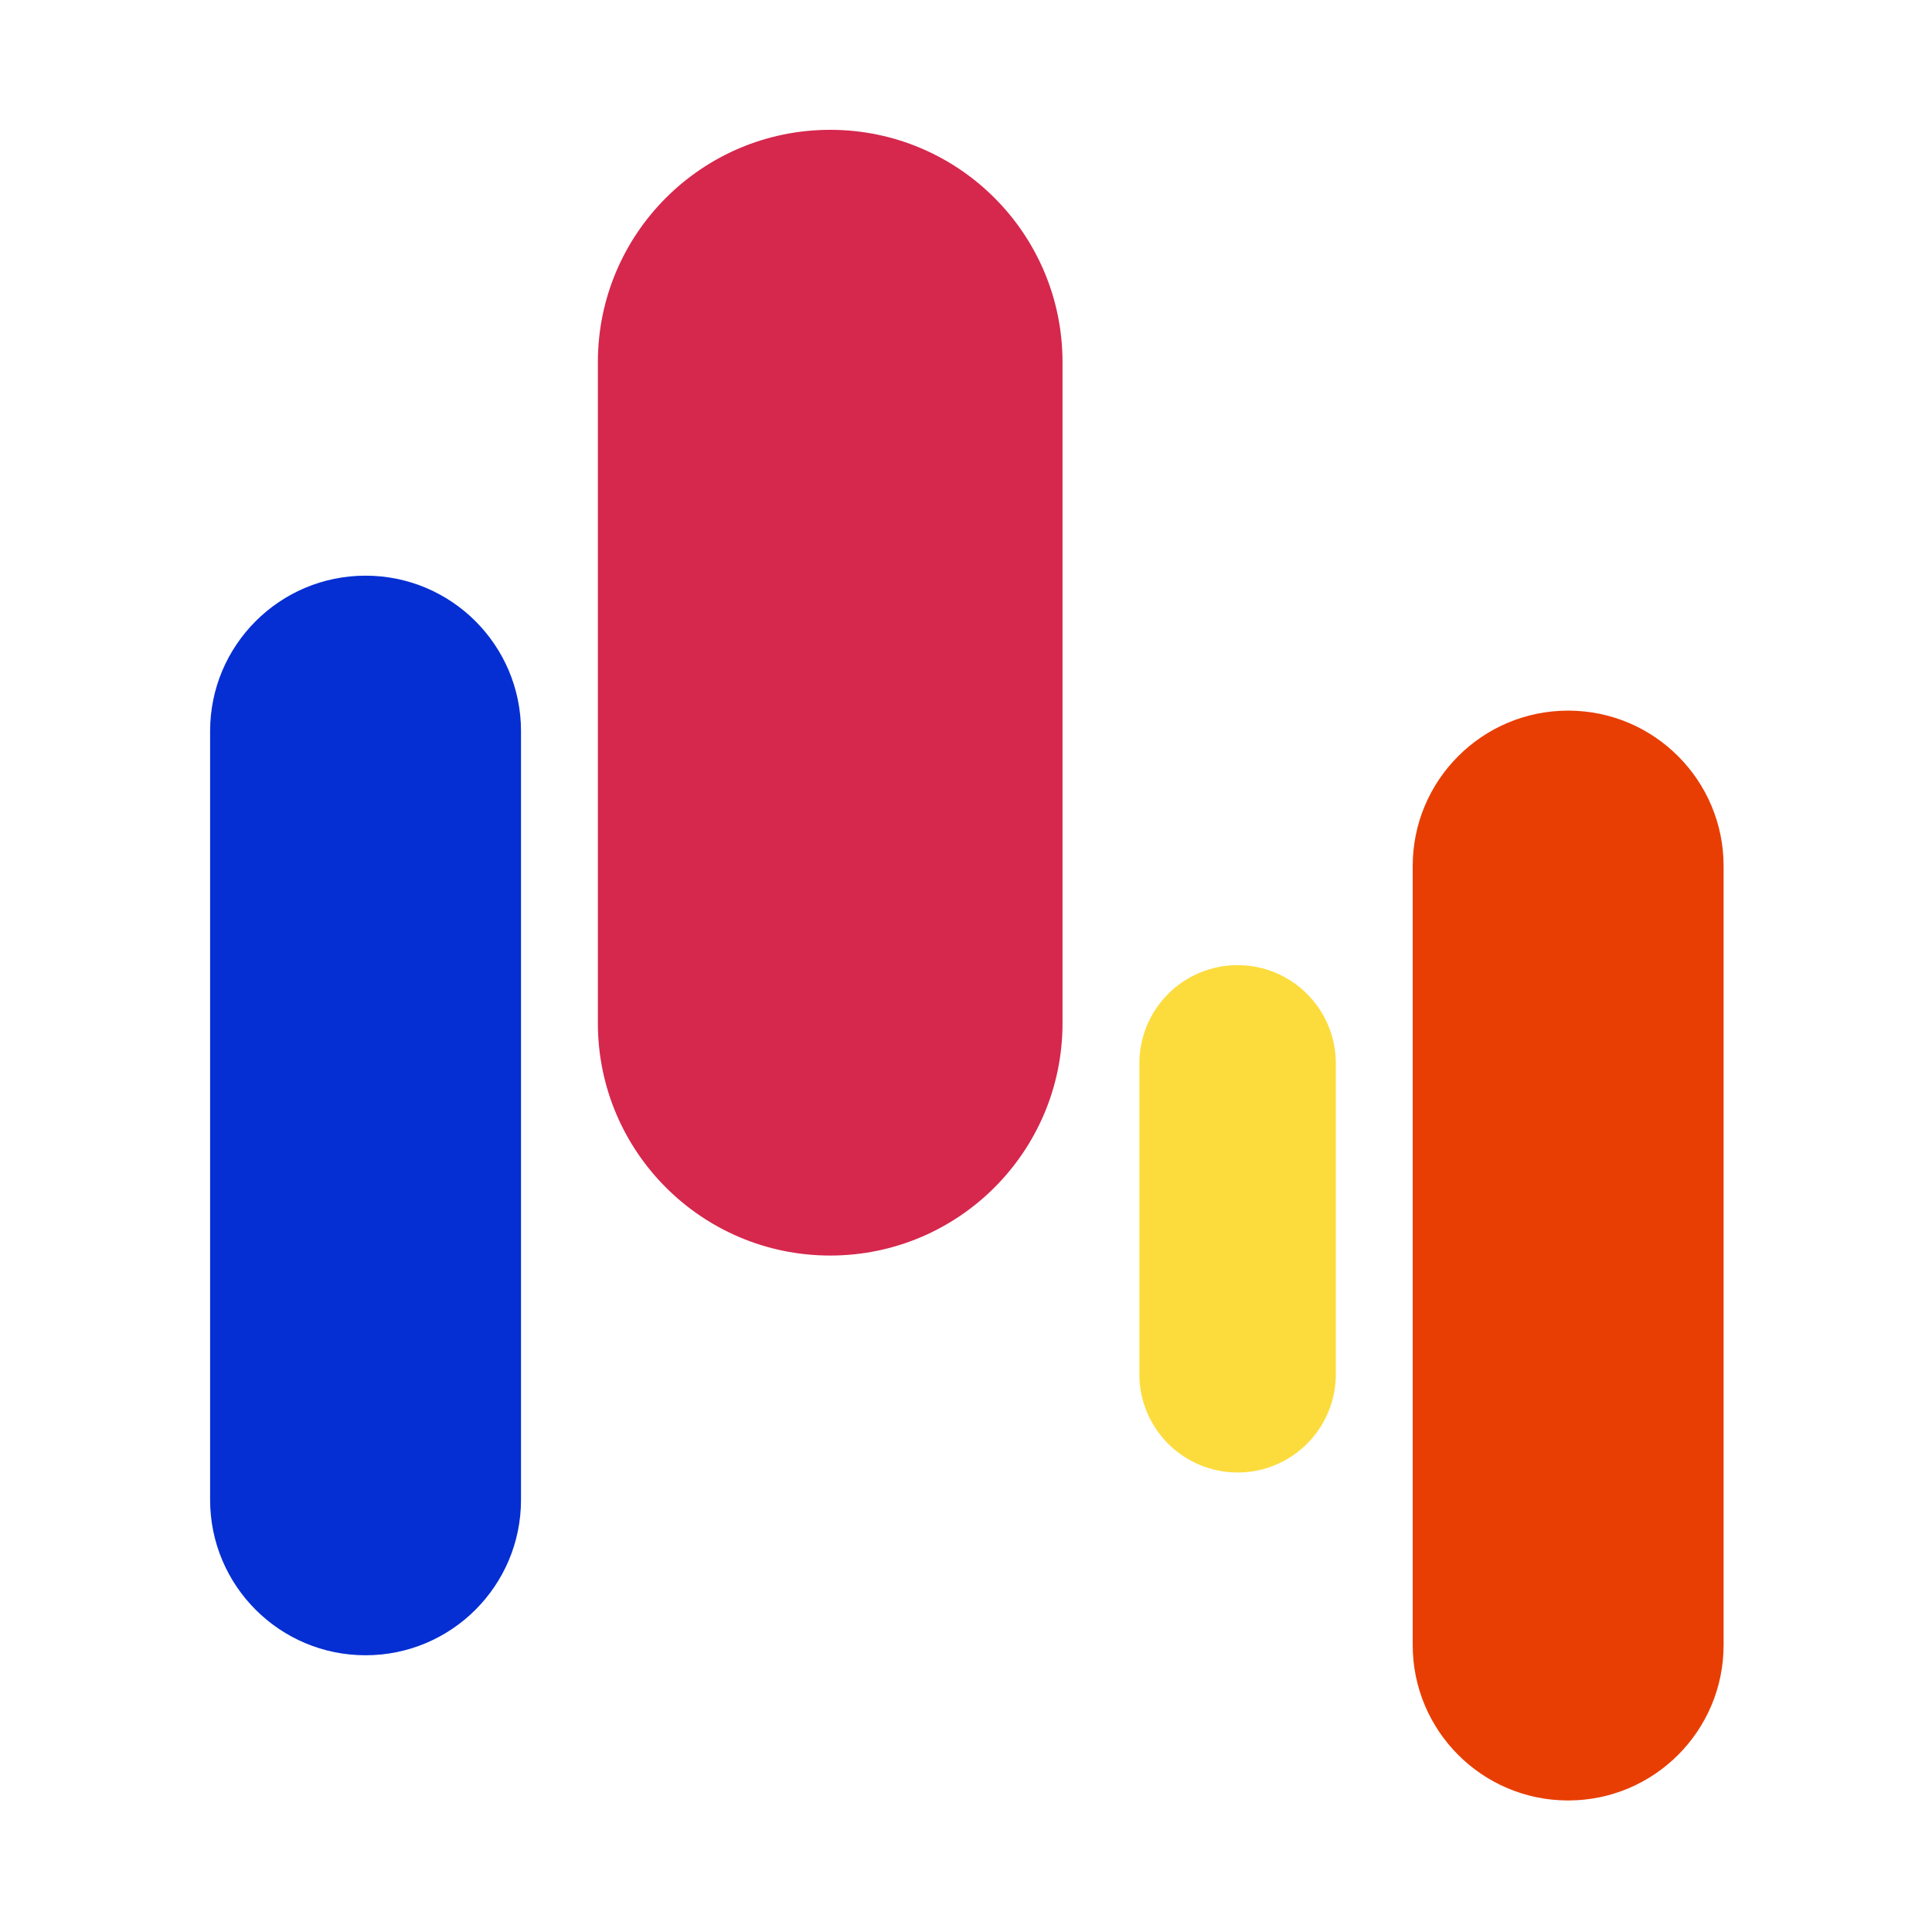
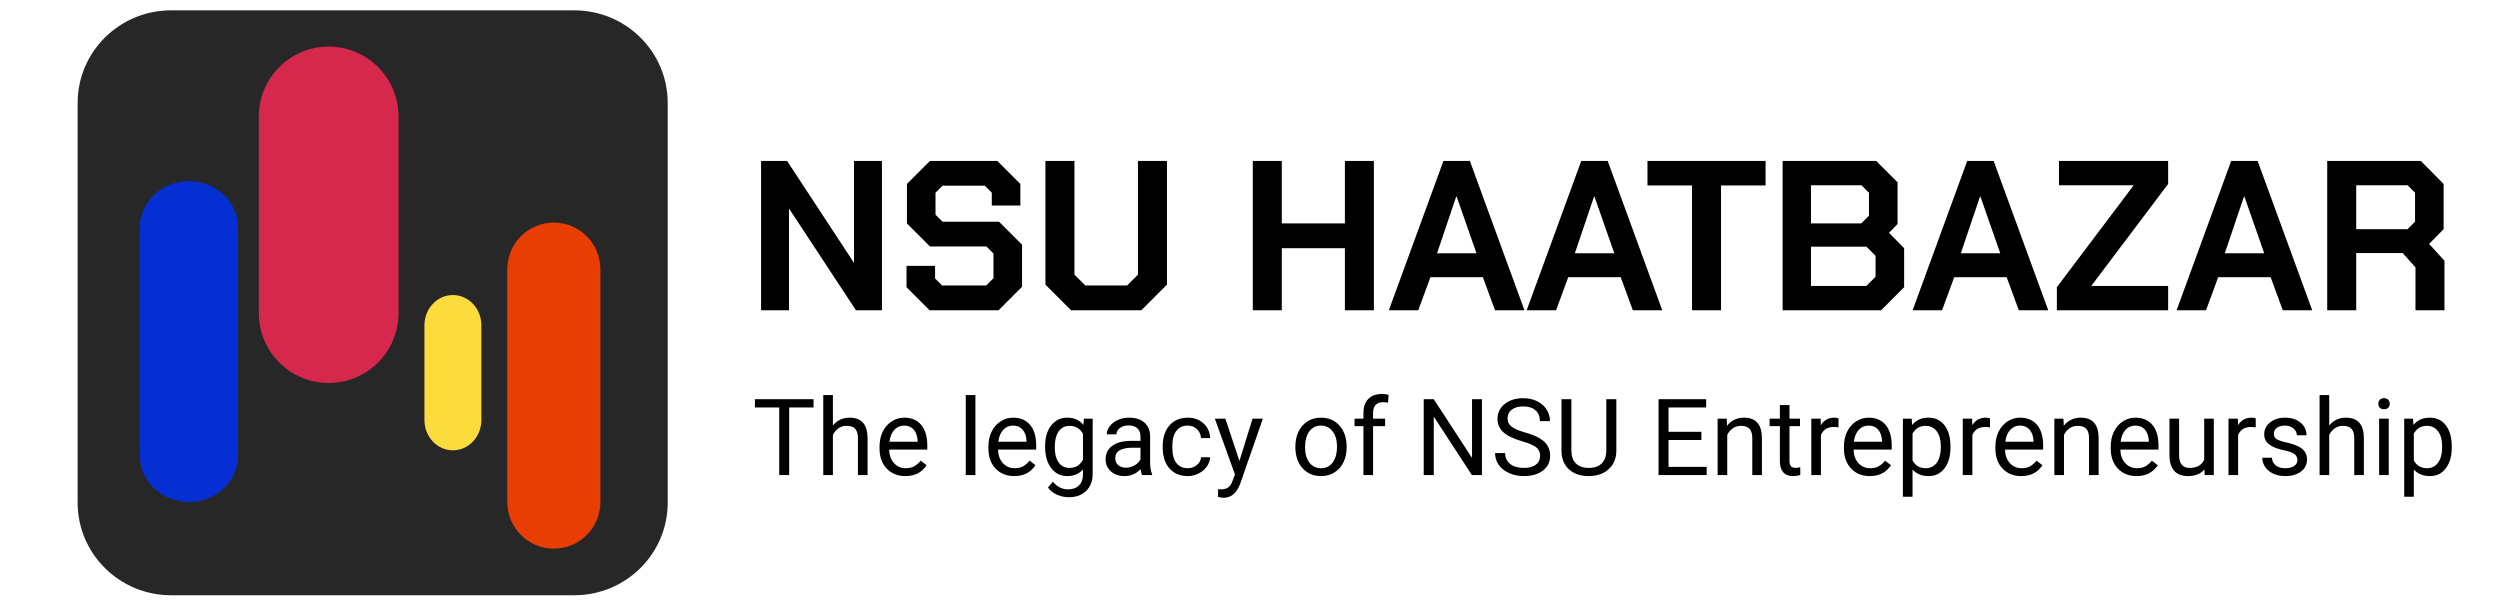
- <svg xmlns="http://www.w3.org/2000/svg" width="1131" height="1131" viewBox="0 0 1131 1131" fill="none">
-   <rect x="350" y="76" width="272" height="659" rx="136" fill="#D6274D" />
-   <rect x="123" y="337" width="182" height="632" rx="91" fill="#052FD3" />
-   <rect x="827" y="416" width="182" height="638" rx="91" fill="#E83E03" />
-   <rect x="667" y="565" width="115" height="297" rx="57.5" fill="#FCDC3D" />
+ <svg xmlns="http://www.w3.org/2000/svg" width="483" height="118" viewBox="0 0 483 118" fill="none">
+   <path d="M147.039 31.092H152.064L164.914 50.665H164.996V31.092H170.392V59.937H165.367L152.517 40.405H152.434V59.937H147.039V31.092ZM175.139 55.486V51.366H180.658V53.797L182.017 55.157H190.542L191.942 53.756V48.976L190.583 47.616H179.669L175.221 43.166V35.543L179.669 31.092H192.684L197.132 35.543V39.704H191.613V37.232L190.254 35.872H182.099L180.74 37.232V41.476L182.099 42.836H193.013L197.461 47.286V55.404L192.931 59.937H179.587L175.139 55.486ZM201.98 54.992V31.092H207.582V53.055L209.682 55.157H217.755L219.855 53.055V31.092H225.456V54.992L220.514 59.937H206.923L201.98 54.992ZM242.041 31.092H247.643V43.166H259.834V31.092H265.435V59.937H259.834V47.946H247.643V59.937H242.041V31.092ZM278.871 31.092H283.978L294.522 59.937H288.838L286.49 53.55H276.359L274.011 59.937H268.327L278.871 31.092ZM285.255 48.935L281.424 37.974H281.342L277.635 48.935H285.255ZM305.498 31.092H310.605L321.148 59.937H315.465L313.117 53.55H302.985L300.638 59.937H294.954L305.498 31.092ZM311.882 48.935L308.051 37.974H307.969L304.262 48.935H311.882ZM326.899 35.831H318.292V31.092H341.109V35.831H332.501V59.937H326.899V35.831ZM344.402 31.092H362.482L366.601 35.213V43.289L364.953 44.979L367.878 47.946V55.486L363.43 59.937H344.402V31.092ZM359.599 43.166L361.082 41.682V37.232L359.641 35.79H349.879V43.166H359.599ZM360.588 55.239L362.359 53.467V49.429L360.588 47.657H349.879V55.239H360.588ZM380.067 31.092H385.174L395.718 59.937H390.034L387.686 53.55H377.555L375.207 59.937H369.523L380.067 31.092ZM386.451 48.935L382.62 37.974H382.538L378.831 48.935H386.451ZM397.384 55.486L412.17 35.872V35.79H397.796V31.092H418.883V35.543L404.097 55.157V55.239H418.883V59.937H397.384V55.486ZM431.066 31.092H436.174L446.717 59.937H441.033L438.686 53.55H428.554L426.207 59.937H420.523L431.066 31.092ZM437.45 48.935L433.62 37.974H433.538L429.831 48.935H437.45ZM472.271 50.377V59.937H466.67V51.654L464.199 48.893H455.22V59.937H449.619V31.092H467.7L472.106 35.543V44.278L469.306 47.122L472.271 50.377ZM455.22 44.278H465.146L466.588 42.836V37.232L465.146 35.79H455.22V44.278Z" fill="black" />
+   <path d="M157.176 78.72H152.47V91.778H150.549V78.72H145.854V77.13H157.176V78.72ZM160.916 82.211C161.741 81.198 162.813 80.692 164.134 80.692C166.433 80.692 167.593 81.989 167.613 84.585V91.778H165.753V84.575C165.746 83.79 165.565 83.21 165.21 82.835C164.861 82.459 164.315 82.271 163.571 82.271C162.967 82.271 162.438 82.432 161.982 82.754C161.526 83.076 161.171 83.498 160.916 84.022V91.778H159.056V76.326H160.916V82.211ZM174.913 91.979C173.438 91.979 172.238 91.496 171.313 90.531C170.388 89.558 169.926 88.26 169.926 86.637V86.295C169.926 85.215 170.13 84.253 170.539 83.408C170.955 82.556 171.531 81.892 172.268 81.416C173.013 80.933 173.817 80.692 174.682 80.692C176.096 80.692 177.196 81.158 177.98 82.09C178.764 83.022 179.156 84.357 179.156 86.094V86.869H171.786C171.813 87.942 172.124 88.81 172.721 89.474C173.324 90.131 174.088 90.46 175.013 90.46C175.671 90.46 176.227 90.326 176.683 90.058C177.138 89.789 177.537 89.434 177.879 88.991L179.015 89.877C178.104 91.278 176.736 91.979 174.913 91.979ZM174.682 82.221C173.931 82.221 173.301 82.496 172.791 83.046C172.282 83.589 171.967 84.353 171.846 85.339H177.296V85.199C177.242 84.253 176.988 83.522 176.532 83.005C176.076 82.482 175.459 82.221 174.682 82.221ZM188.448 91.778H186.587V76.326H188.448V91.778ZM195.948 91.979C194.474 91.979 193.274 91.496 192.349 90.531C191.423 89.558 190.96 88.26 190.96 86.637V86.295C190.96 85.215 191.166 84.253 191.574 83.408C191.99 82.556 192.567 81.892 193.304 81.416C194.047 80.933 194.852 80.692 195.717 80.692C197.131 80.692 198.231 81.158 199.016 82.09C199.8 83.022 200.192 84.357 200.192 86.094V86.869H192.821C192.847 87.942 193.16 88.81 193.757 89.474C194.36 90.131 195.124 90.46 196.049 90.46C196.706 90.46 197.262 90.326 197.719 90.058C198.173 89.789 198.572 89.434 198.915 88.991L200.051 89.877C199.139 91.278 197.771 91.979 195.948 91.979ZM195.717 82.221C194.967 82.221 194.336 82.496 193.826 83.046C193.317 83.589 193.003 84.353 192.881 85.339H198.331V85.199C198.278 84.253 198.024 83.522 197.567 83.005C197.112 82.482 196.494 82.221 195.717 82.221ZM201.912 86.245C201.912 84.548 202.303 83.2 203.088 82.201C203.872 81.195 204.911 80.692 206.205 80.692C207.532 80.692 208.567 81.161 209.312 82.1L209.402 80.893H211.102V91.516C211.102 92.925 210.683 94.035 209.844 94.846C209.013 95.658 207.893 96.064 206.486 96.064C205.701 96.064 204.934 95.896 204.183 95.561C203.432 95.225 202.859 94.766 202.464 94.182L203.43 93.066C204.228 94.052 205.203 94.545 206.356 94.545C207.261 94.545 207.965 94.29 208.466 93.78C208.977 93.27 209.232 92.553 209.232 91.627V90.691C208.487 91.55 207.472 91.979 206.184 91.979C204.911 91.979 203.878 91.466 203.088 90.44C202.303 89.414 201.912 88.015 201.912 86.245ZM203.782 86.456C203.782 87.683 204.033 88.649 204.535 89.353C205.038 90.051 205.742 90.4 206.647 90.4C207.82 90.4 208.682 89.867 209.232 88.8V83.83C208.661 82.791 207.807 82.271 206.667 82.271C205.763 82.271 205.055 82.623 204.546 83.327C204.037 84.032 203.782 85.075 203.782 86.456ZM220.633 91.778C220.526 91.563 220.44 91.181 220.373 90.631C219.508 91.53 218.474 91.979 217.276 91.979C216.204 91.979 215.322 91.677 214.631 91.074C213.948 90.463 213.605 89.692 213.605 88.76C213.605 87.626 214.034 86.748 214.893 86.124C215.758 85.494 216.971 85.178 218.532 85.178H220.343V84.323C220.343 83.673 220.148 83.156 219.759 82.774C219.371 82.385 218.796 82.191 218.04 82.191C217.376 82.191 216.82 82.358 216.37 82.694C215.921 83.029 215.696 83.435 215.696 83.911H213.826C213.826 83.368 214.017 82.845 214.399 82.341C214.788 81.832 215.311 81.429 215.968 81.134C216.632 80.839 217.359 80.692 218.151 80.692C219.403 80.692 220.386 81.007 221.097 81.637C221.807 82.261 222.176 83.123 222.202 84.223V89.233C222.202 90.232 222.329 91.027 222.584 91.617V91.778H220.633ZM217.548 90.359C218.13 90.359 218.682 90.209 219.206 89.907C219.729 89.605 220.107 89.213 220.343 88.73V86.496H218.884C216.604 86.496 215.466 87.164 215.466 88.498C215.466 89.082 215.661 89.538 216.048 89.867C216.438 90.195 216.937 90.359 217.548 90.359ZM229.482 90.46C230.147 90.46 230.725 90.259 231.222 89.856C231.718 89.454 231.993 88.951 232.047 88.347H233.807C233.773 88.971 233.558 89.565 233.163 90.128C232.768 90.691 232.238 91.141 231.573 91.476C230.916 91.811 230.22 91.979 229.482 91.979C228.002 91.979 226.822 91.486 225.942 90.5C225.072 89.508 224.635 88.153 224.635 86.436V86.124C224.635 85.064 224.83 84.122 225.22 83.297C225.607 82.472 226.165 81.832 226.888 81.376C227.62 80.92 228.481 80.692 229.473 80.692C230.692 80.692 231.705 81.057 232.51 81.788C233.32 82.519 233.753 83.468 233.807 84.635H232.047C231.993 83.931 231.725 83.354 231.242 82.905C230.767 82.449 230.177 82.221 229.473 82.221C228.528 82.221 227.794 82.563 227.27 83.247C226.755 83.924 226.496 84.907 226.496 86.195V86.547C226.496 87.801 226.755 88.767 227.27 89.444C227.786 90.121 228.524 90.46 229.482 90.46ZM239.457 89.052L241.992 80.893H243.982L239.608 93.458C238.931 95.269 237.854 96.174 236.381 96.174L236.029 96.144L235.335 96.013V94.504L235.838 94.545C236.467 94.545 236.958 94.417 237.306 94.162C237.662 93.907 237.952 93.441 238.18 92.764L238.592 91.657L234.711 80.893H236.742L239.457 89.052ZM250.266 86.235C250.266 85.168 250.474 84.209 250.89 83.358C251.313 82.506 251.895 81.849 252.64 81.386C253.391 80.923 254.245 80.692 255.203 80.692C256.686 80.692 257.882 81.205 258.794 82.231C259.711 83.257 260.172 84.622 260.172 86.325V86.456C260.172 87.516 259.966 88.468 259.558 89.313C259.155 90.152 258.575 90.805 257.818 91.275C257.068 91.744 256.203 91.979 255.224 91.979C253.748 91.979 252.552 91.466 251.635 90.44C250.723 89.414 250.266 88.056 250.266 86.366V86.235ZM252.137 86.456C252.137 87.663 252.415 88.632 252.972 89.363C253.535 90.094 254.286 90.46 255.224 90.46C256.169 90.46 256.92 90.091 257.476 89.353C258.032 88.609 258.311 87.569 258.311 86.235C258.311 85.041 258.026 84.075 257.455 83.338C256.894 82.593 256.143 82.221 255.203 82.221C254.286 82.221 253.544 82.586 252.981 83.317C252.419 84.048 252.137 85.095 252.137 86.456ZM263.418 91.778V82.331H261.699V80.893H263.418V79.776C263.418 78.609 263.73 77.707 264.354 77.07C264.977 76.433 265.859 76.114 266.999 76.114C267.428 76.114 267.853 76.171 268.276 76.285L268.175 77.794C267.86 77.734 267.525 77.704 267.169 77.704C266.567 77.704 266.1 77.882 265.771 78.237C265.443 78.586 265.279 79.089 265.279 79.746V80.893H267.602V82.331H265.279V91.778H263.418ZM286.313 91.778H284.374L277.004 80.49V91.778H275.062V77.13H277.004L284.395 88.468V77.13H286.313V91.778ZM294.056 85.249C292.402 84.773 291.194 84.189 290.438 83.498C289.687 82.801 289.311 81.942 289.311 80.923C289.311 79.769 289.769 78.817 290.689 78.066C291.613 77.308 292.813 76.929 294.289 76.929C295.294 76.929 296.189 77.124 296.973 77.513C297.763 77.902 298.373 78.438 298.802 79.122C299.238 79.806 299.456 80.554 299.456 81.366H297.516C297.516 80.48 297.233 79.786 296.672 79.283C296.108 78.774 295.314 78.519 294.289 78.519C293.336 78.519 292.592 78.73 292.055 79.153C291.525 79.568 291.261 80.148 291.261 80.893C291.261 81.49 291.512 81.996 292.016 82.412C292.525 82.821 293.386 83.197 294.599 83.539C295.82 83.881 296.771 84.26 297.456 84.675C298.145 85.085 298.656 85.564 298.984 86.114C299.319 86.664 299.487 87.311 299.487 88.056C299.487 89.243 299.025 90.195 298.098 90.913C297.173 91.624 295.938 91.979 294.388 91.979C293.383 91.979 292.445 91.788 291.574 91.406C290.702 91.017 290.028 90.487 289.552 89.816C289.082 89.146 288.848 88.384 288.848 87.532H290.79C290.79 88.418 291.114 89.119 291.765 89.635C292.422 90.145 293.296 90.4 294.388 90.4C295.408 90.4 296.189 90.192 296.732 89.776C297.275 89.36 297.546 88.793 297.546 88.076C297.546 87.358 297.295 86.805 296.792 86.416C296.29 86.02 295.378 85.631 294.056 85.249ZM312.278 77.13V87.09C312.27 88.472 311.834 89.602 310.969 90.48C310.112 91.359 308.945 91.852 307.47 91.959L306.957 91.979C305.356 91.979 304.078 91.547 303.127 90.681C302.174 89.816 301.693 88.626 301.68 87.11V77.13H303.589V87.05C303.589 88.109 303.881 88.934 304.463 89.525C305.048 90.108 305.879 90.4 306.957 90.4C308.05 90.4 308.885 90.108 309.462 89.525C310.044 88.941 310.336 88.119 310.336 87.06V77.13H312.278ZM328.707 85.007H322.362V90.198H329.733V91.778H320.432V77.13H329.632V78.72H322.362V83.428H328.707V85.007ZM333.604 80.893L333.664 82.261C334.496 81.215 335.581 80.692 336.922 80.692C339.221 80.692 340.381 81.989 340.402 84.585V91.778H338.541V84.575C338.534 83.79 338.354 83.21 337.998 82.835C337.65 82.459 337.103 82.271 336.358 82.271C335.755 82.271 335.226 82.432 334.771 82.754C334.314 83.076 333.96 83.498 333.704 84.022V91.778H331.845V80.893H333.604ZM345.73 78.257V80.893H347.761V82.331H345.73V89.082C345.73 89.518 345.822 89.847 346.001 90.068C346.183 90.282 346.492 90.39 346.926 90.39C347.142 90.39 347.437 90.349 347.812 90.269V91.778C347.323 91.912 346.846 91.979 346.383 91.979C345.552 91.979 344.927 91.728 344.504 91.225C344.081 90.722 343.871 90.007 343.871 89.082V82.331H341.89V80.893H343.871V78.257H345.73ZM355.203 82.563C354.92 82.516 354.617 82.492 354.287 82.492C353.067 82.492 352.239 83.012 351.803 84.052V91.778H349.944V80.893H351.754L351.784 82.15C352.395 81.178 353.258 80.692 354.377 80.692C354.74 80.692 355.016 80.739 355.203 80.832V82.563ZM361.235 91.979C359.761 91.979 358.561 91.496 357.636 90.531C356.712 89.558 356.247 88.26 356.247 86.637V86.295C356.247 85.215 356.453 84.253 356.861 83.408C357.277 82.556 357.854 81.892 358.591 81.416C359.334 80.933 360.139 80.692 361.004 80.692C362.418 80.692 363.519 81.158 364.303 82.09C365.087 83.022 365.479 84.357 365.479 86.094V86.869H358.108C358.134 87.942 358.447 88.81 359.044 89.474C359.647 90.131 360.411 90.46 361.336 90.46C361.993 90.46 362.549 90.326 363.006 90.058C363.461 89.789 363.859 89.434 364.202 88.991L365.338 89.877C364.427 91.278 363.058 91.979 361.235 91.979ZM361.004 82.221C360.254 82.221 359.623 82.496 359.114 83.046C358.604 83.589 358.29 84.353 358.168 85.339H363.618V85.199C363.565 84.253 363.311 83.522 362.854 83.005C362.399 82.482 361.781 82.221 361.004 82.221ZM376.831 86.456C376.831 88.113 376.453 89.447 375.695 90.46C374.938 91.473 373.912 91.979 372.619 91.979C371.297 91.979 370.258 91.56 369.502 90.722V95.963H367.641V80.893H369.341L369.431 82.1C370.189 81.161 371.241 80.692 372.587 80.692C373.896 80.692 374.927 81.184 375.685 82.171C376.449 83.156 376.831 84.528 376.831 86.285V86.456ZM374.97 86.245C374.97 85.017 374.71 84.048 374.186 83.338C373.663 82.626 372.946 82.271 372.035 82.271C370.908 82.271 370.063 82.771 369.502 83.77V88.971C370.058 89.964 370.908 90.46 372.055 90.46C372.946 90.46 373.654 90.108 374.176 89.404C374.706 88.693 374.97 87.64 374.97 86.245ZM384.464 82.563C384.181 82.516 383.876 82.492 383.548 82.492C382.328 82.492 381.5 83.012 381.064 84.052V91.778H379.205V80.893H381.013L381.045 82.15C381.654 81.178 382.518 80.692 383.638 80.692C384.001 80.692 384.274 80.739 384.464 80.832V82.563ZM390.495 91.979C389.022 91.979 387.822 91.496 386.897 90.531C385.971 89.558 385.508 88.26 385.508 86.637V86.295C385.508 85.215 385.714 84.253 386.122 83.408C386.538 82.556 387.114 81.892 387.852 81.416C388.595 80.933 389.4 80.692 390.265 80.692C391.679 80.692 392.779 81.158 393.564 82.09C394.348 83.022 394.739 84.357 394.739 86.094V86.869H387.369C387.395 87.942 387.708 88.81 388.303 89.474C388.908 90.131 389.672 90.46 390.597 90.46C391.254 90.46 391.81 90.326 392.266 90.058C392.721 89.789 393.12 89.434 393.463 88.991L394.599 89.877C393.687 91.278 392.319 91.979 390.495 91.979ZM390.265 82.221C389.514 82.221 388.884 82.496 388.374 83.046C387.865 83.589 387.551 84.353 387.429 85.339H392.879V85.199C392.826 84.253 392.572 83.522 392.115 83.005C391.66 82.482 391.042 82.221 390.265 82.221ZM398.662 80.893L398.721 82.261C399.553 81.215 400.638 80.692 401.979 80.692C404.278 80.692 405.438 81.989 405.459 84.585V91.778H403.598V84.575C403.591 83.79 403.411 83.21 403.055 82.835C402.707 82.459 402.16 82.271 401.415 82.271C400.813 82.271 400.283 82.432 399.828 82.754C399.371 83.076 399.015 83.498 398.761 84.022V91.778H396.902V80.893H398.662ZM412.779 91.979C411.304 91.979 410.104 91.496 409.179 90.531C408.254 89.558 407.792 88.26 407.792 86.637V86.295C407.792 85.215 407.996 84.253 408.404 83.408C408.82 82.556 409.396 81.892 410.134 81.416C410.879 80.933 411.682 80.692 412.547 80.692C413.962 80.692 415.061 81.158 415.845 82.09C416.63 83.022 417.021 84.357 417.021 86.094V86.869H409.651C409.679 87.942 409.99 88.81 410.587 89.474C411.19 90.131 411.953 90.46 412.878 90.46C413.535 90.46 414.093 90.326 414.548 90.058C415.005 89.789 415.404 89.434 415.744 88.991L416.881 89.877C415.969 91.278 414.602 91.979 412.779 91.979ZM412.547 82.221C411.796 82.221 411.167 82.496 410.656 83.046C410.147 83.589 409.832 84.353 409.712 85.339H415.162V85.199C415.108 84.253 414.853 83.522 414.396 83.005C413.942 82.482 413.326 82.221 412.547 82.221ZM425.9 90.701C425.176 91.553 424.114 91.979 422.712 91.979C421.553 91.979 420.668 91.644 420.058 90.973C419.455 90.296 419.15 89.296 419.144 87.975V80.893H421.003V87.925C421.003 89.575 421.673 90.4 423.014 90.4C424.436 90.4 425.38 89.87 425.85 88.81V80.893H427.711V91.778H425.94L425.9 90.701ZM435.806 82.563C435.523 82.516 435.218 82.492 434.89 82.492C433.67 82.492 432.842 83.012 432.406 84.052V91.778H430.545V80.893H432.355L432.385 82.15C432.996 81.178 433.861 80.692 434.98 80.692C435.341 80.692 435.617 80.739 435.806 80.832V82.563ZM443.859 88.891C443.859 88.388 443.668 87.999 443.287 87.724C442.91 87.442 442.249 87.201 441.306 86.999C440.366 86.798 439.619 86.557 439.063 86.275C438.513 85.993 438.105 85.658 437.835 85.269C437.575 84.88 437.444 84.417 437.444 83.881C437.444 82.989 437.82 82.234 438.571 81.617C439.327 81 440.293 80.692 441.465 80.692C442.699 80.692 443.698 81.01 444.462 81.647C445.234 82.284 445.619 83.099 445.619 84.092H443.749C443.749 83.582 443.53 83.143 443.096 82.774C442.665 82.405 442.122 82.221 441.465 82.221C440.789 82.221 440.259 82.368 439.878 82.663C439.496 82.959 439.305 83.344 439.305 83.82C439.305 84.27 439.483 84.608 439.836 84.836C440.192 85.064 440.832 85.282 441.757 85.49C442.689 85.698 443.444 85.947 444.02 86.235C444.597 86.523 445.022 86.872 445.297 87.281C445.578 87.683 445.718 88.176 445.718 88.76C445.718 89.732 445.331 90.514 444.552 91.104C443.775 91.688 442.766 91.979 441.527 91.979C440.654 91.979 439.883 91.825 439.213 91.516C438.543 91.208 438.017 90.779 437.635 90.229C437.26 89.672 437.071 89.072 437.071 88.428H438.932C438.966 89.052 439.213 89.548 439.675 89.917C440.145 90.279 440.761 90.46 441.527 90.46C442.231 90.46 442.792 90.319 443.215 90.037C443.644 89.749 443.859 89.367 443.859 88.891ZM450.004 82.211C450.827 81.198 451.9 80.692 453.22 80.692C455.519 80.692 456.68 81.989 456.7 84.585V91.778H454.839V84.575C454.832 83.79 454.652 83.21 454.296 82.835C453.948 82.459 453.402 82.271 452.656 82.271C452.054 82.271 451.524 82.432 451.069 82.754C450.612 83.076 450.258 83.498 450.004 84.022V91.778H448.143V76.326H450.004V82.211ZM461.506 91.778H459.645V80.893H461.506V91.778ZM459.495 78.006C459.495 77.704 459.585 77.449 459.767 77.241C459.954 77.033 460.229 76.929 460.59 76.929C460.954 76.929 461.227 77.033 461.416 77.241C461.603 77.449 461.697 77.704 461.697 78.006C461.697 78.307 461.603 78.559 461.416 78.76C461.227 78.961 460.954 79.062 460.59 79.062C460.229 79.062 459.954 78.961 459.767 78.76C459.585 78.559 459.495 78.307 459.495 78.006ZM473.682 86.456C473.682 88.113 473.304 89.447 472.547 90.46C471.789 91.473 470.763 91.979 469.47 91.979C468.15 91.979 467.111 91.56 466.353 90.722V95.963H464.492V80.893H466.192L466.282 82.1C467.04 81.161 468.092 80.692 469.44 80.692C470.746 80.692 471.78 81.184 472.536 82.171C473.3 83.156 473.682 84.528 473.682 86.285V86.456ZM471.823 86.245C471.823 85.017 471.561 84.048 471.038 83.338C470.516 82.626 469.797 82.271 468.886 82.271C467.76 82.271 466.916 82.771 466.353 83.77V88.971C466.909 89.964 467.76 90.46 468.906 90.46C469.797 90.46 470.505 90.108 471.027 89.404C471.557 88.693 471.823 87.64 471.823 86.245Z" fill="black" />
+   <path d="M110.96 2H33.041C23.077 2 15 10.006 15 19.882V97.118C15 106.994 23.077 115 33.041 115H110.96C120.923 115 129 106.994 129 97.118V19.882C129 10.006 120.923 2 110.96 2Z" fill="#272727" />
+   <path d="M77 22.529C77 15.057 70.956 9 63.5 9C56.044 9 50 15.057 50 22.529V60.471C50 67.943 56.044 74 63.5 74C70.956 74 77 67.943 77 60.471V22.529Z" fill="#D6274D" />
+   <path d="M36.5 35H36.5C31.253 35 27 39.031 27 44.004V87.996C27 92.969 31.253 97 36.5 97H36.5C41.747 97 46 92.969 46 87.996V44.004C46 39.031 41.747 35 36.5 35Z" fill="#052FD3" />
+   <path d="M107 43H107C102.029 43 98 47.058 98 52.063V96.937C98 101.942 102.029 106 107 106H107C111.971 106 116 101.942 116 96.937V52.063C116 47.058 111.971 43 107 43Z" fill="#E83E03" />
+   <path d="M87.5 57H87.5C84.462 57 82 59.623 82 62.858V81.142C82 84.377 84.462 87 87.5 87H87.5C90.538 87 93 84.377 93 81.142V62.858C93 59.623 90.538 57 87.5 57Z" fill="#FCDC3D" />
</svg>
